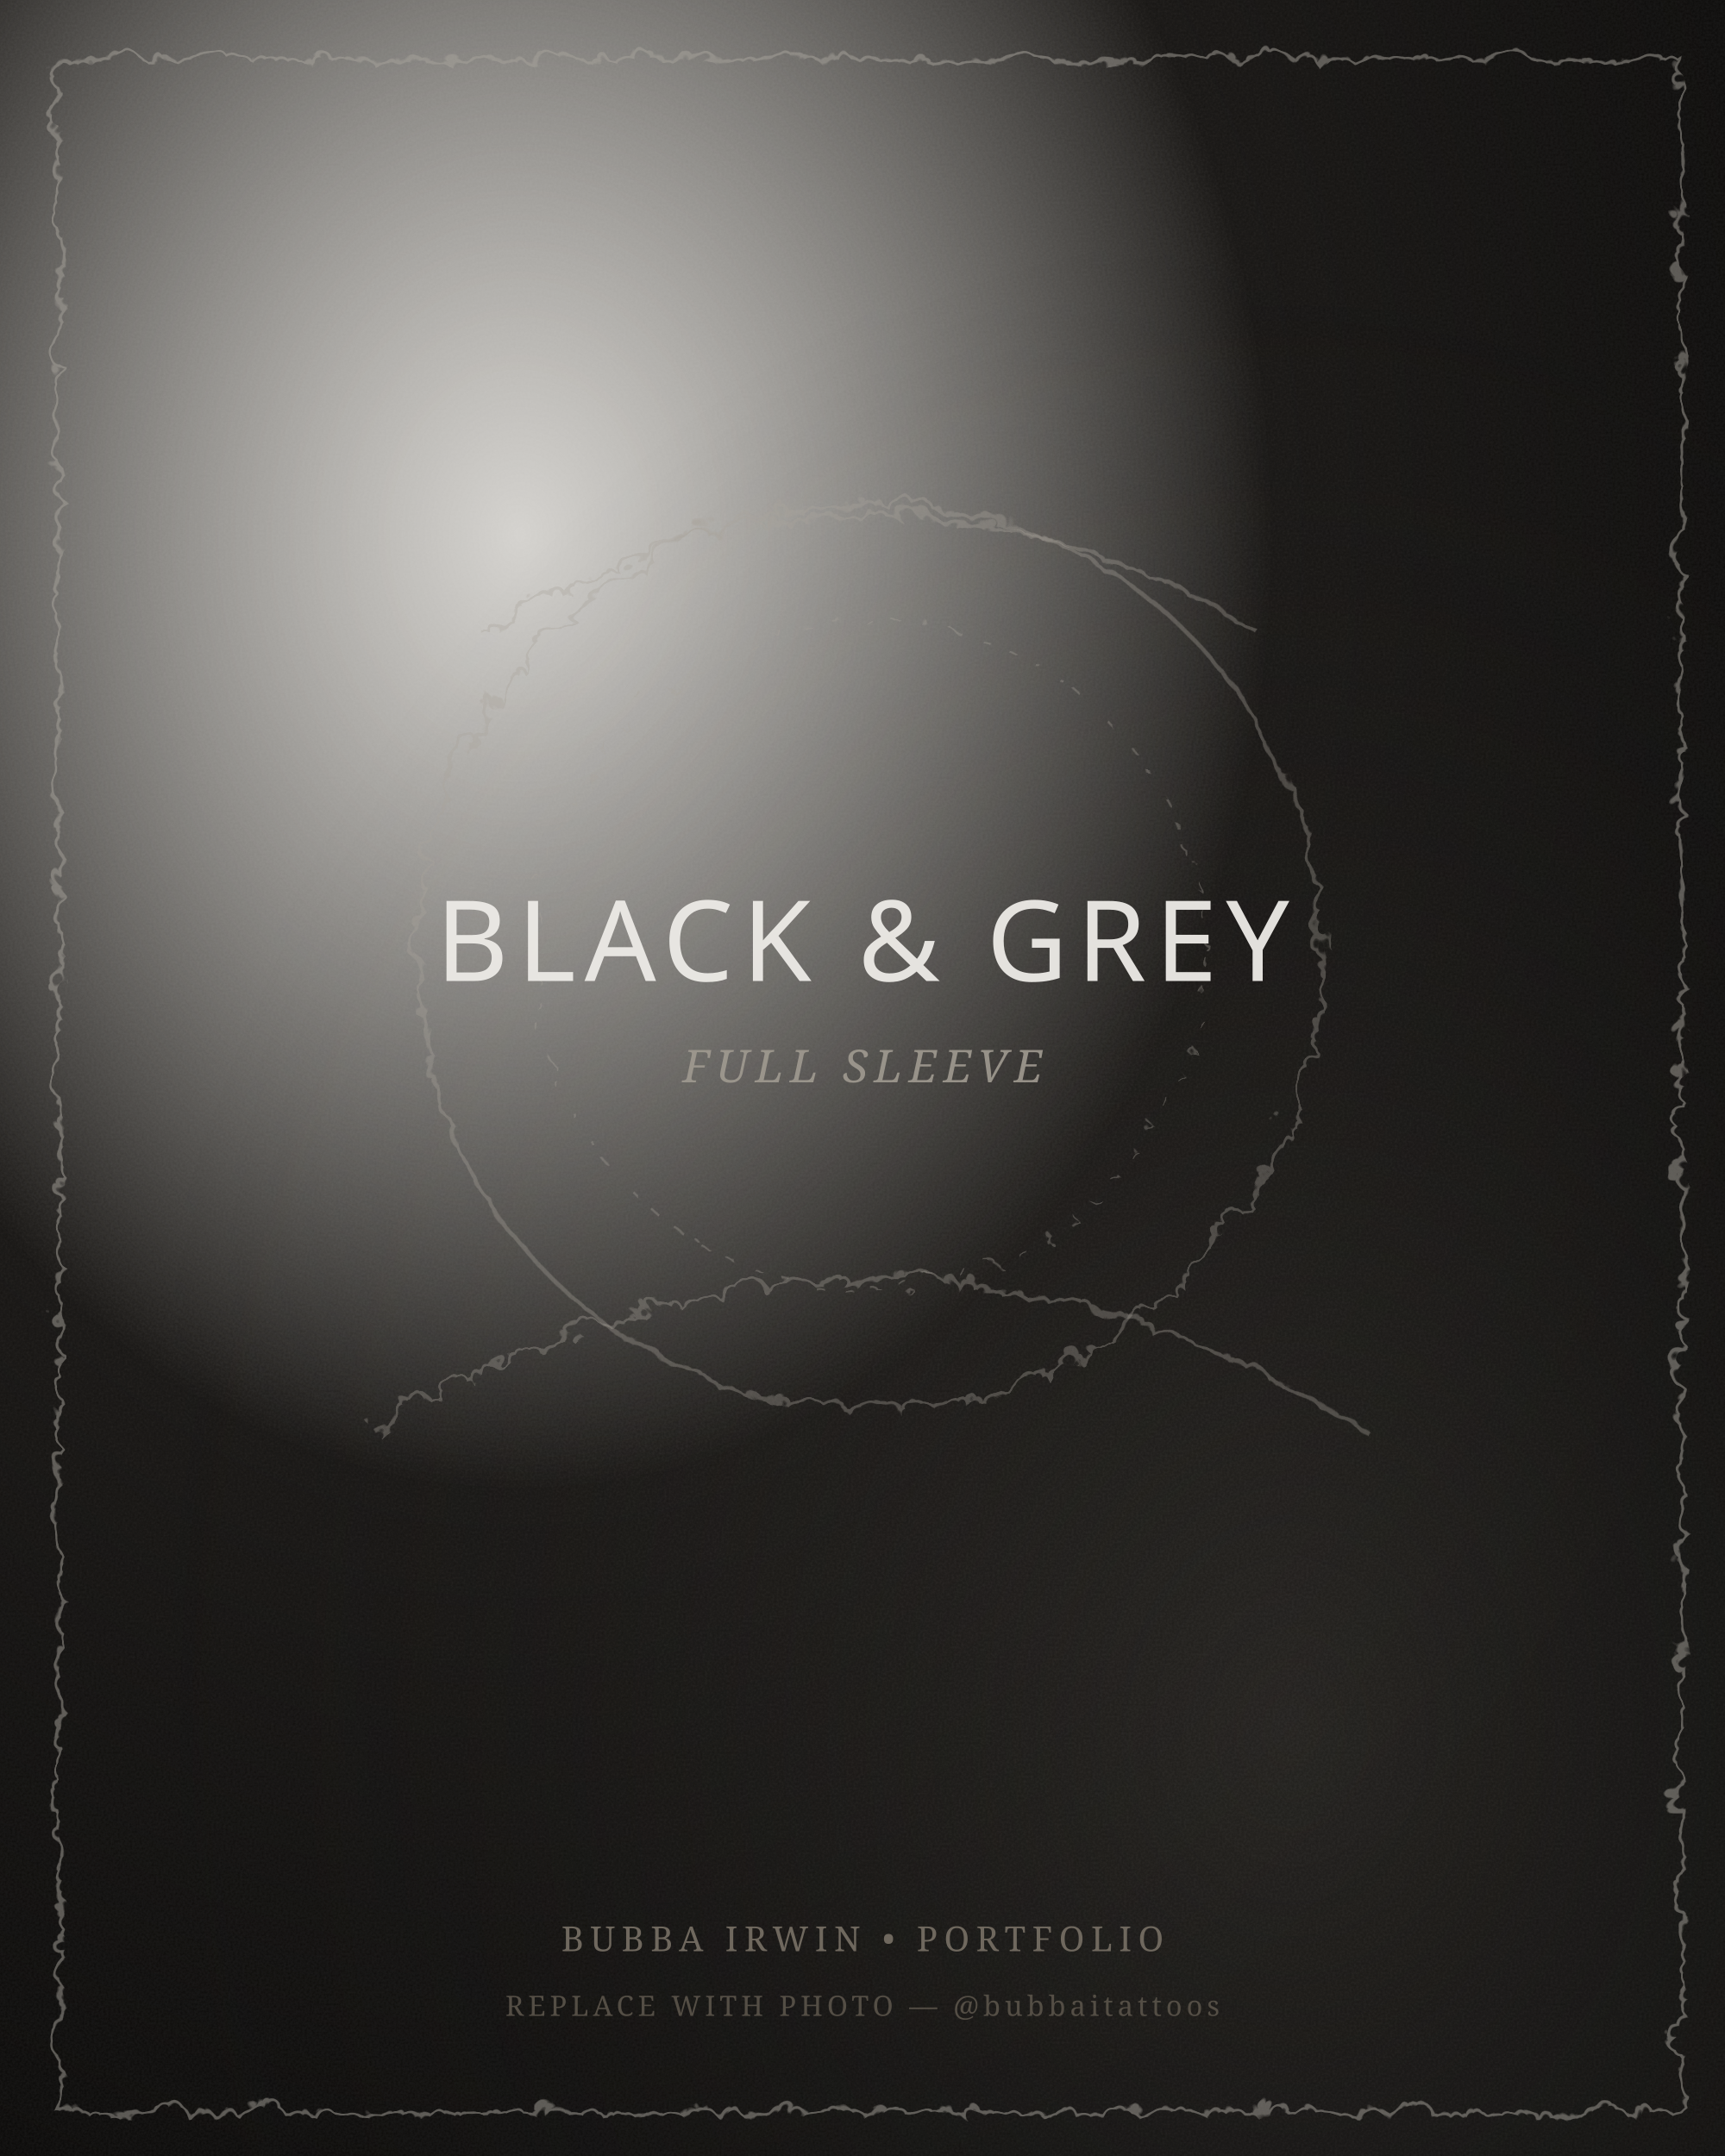
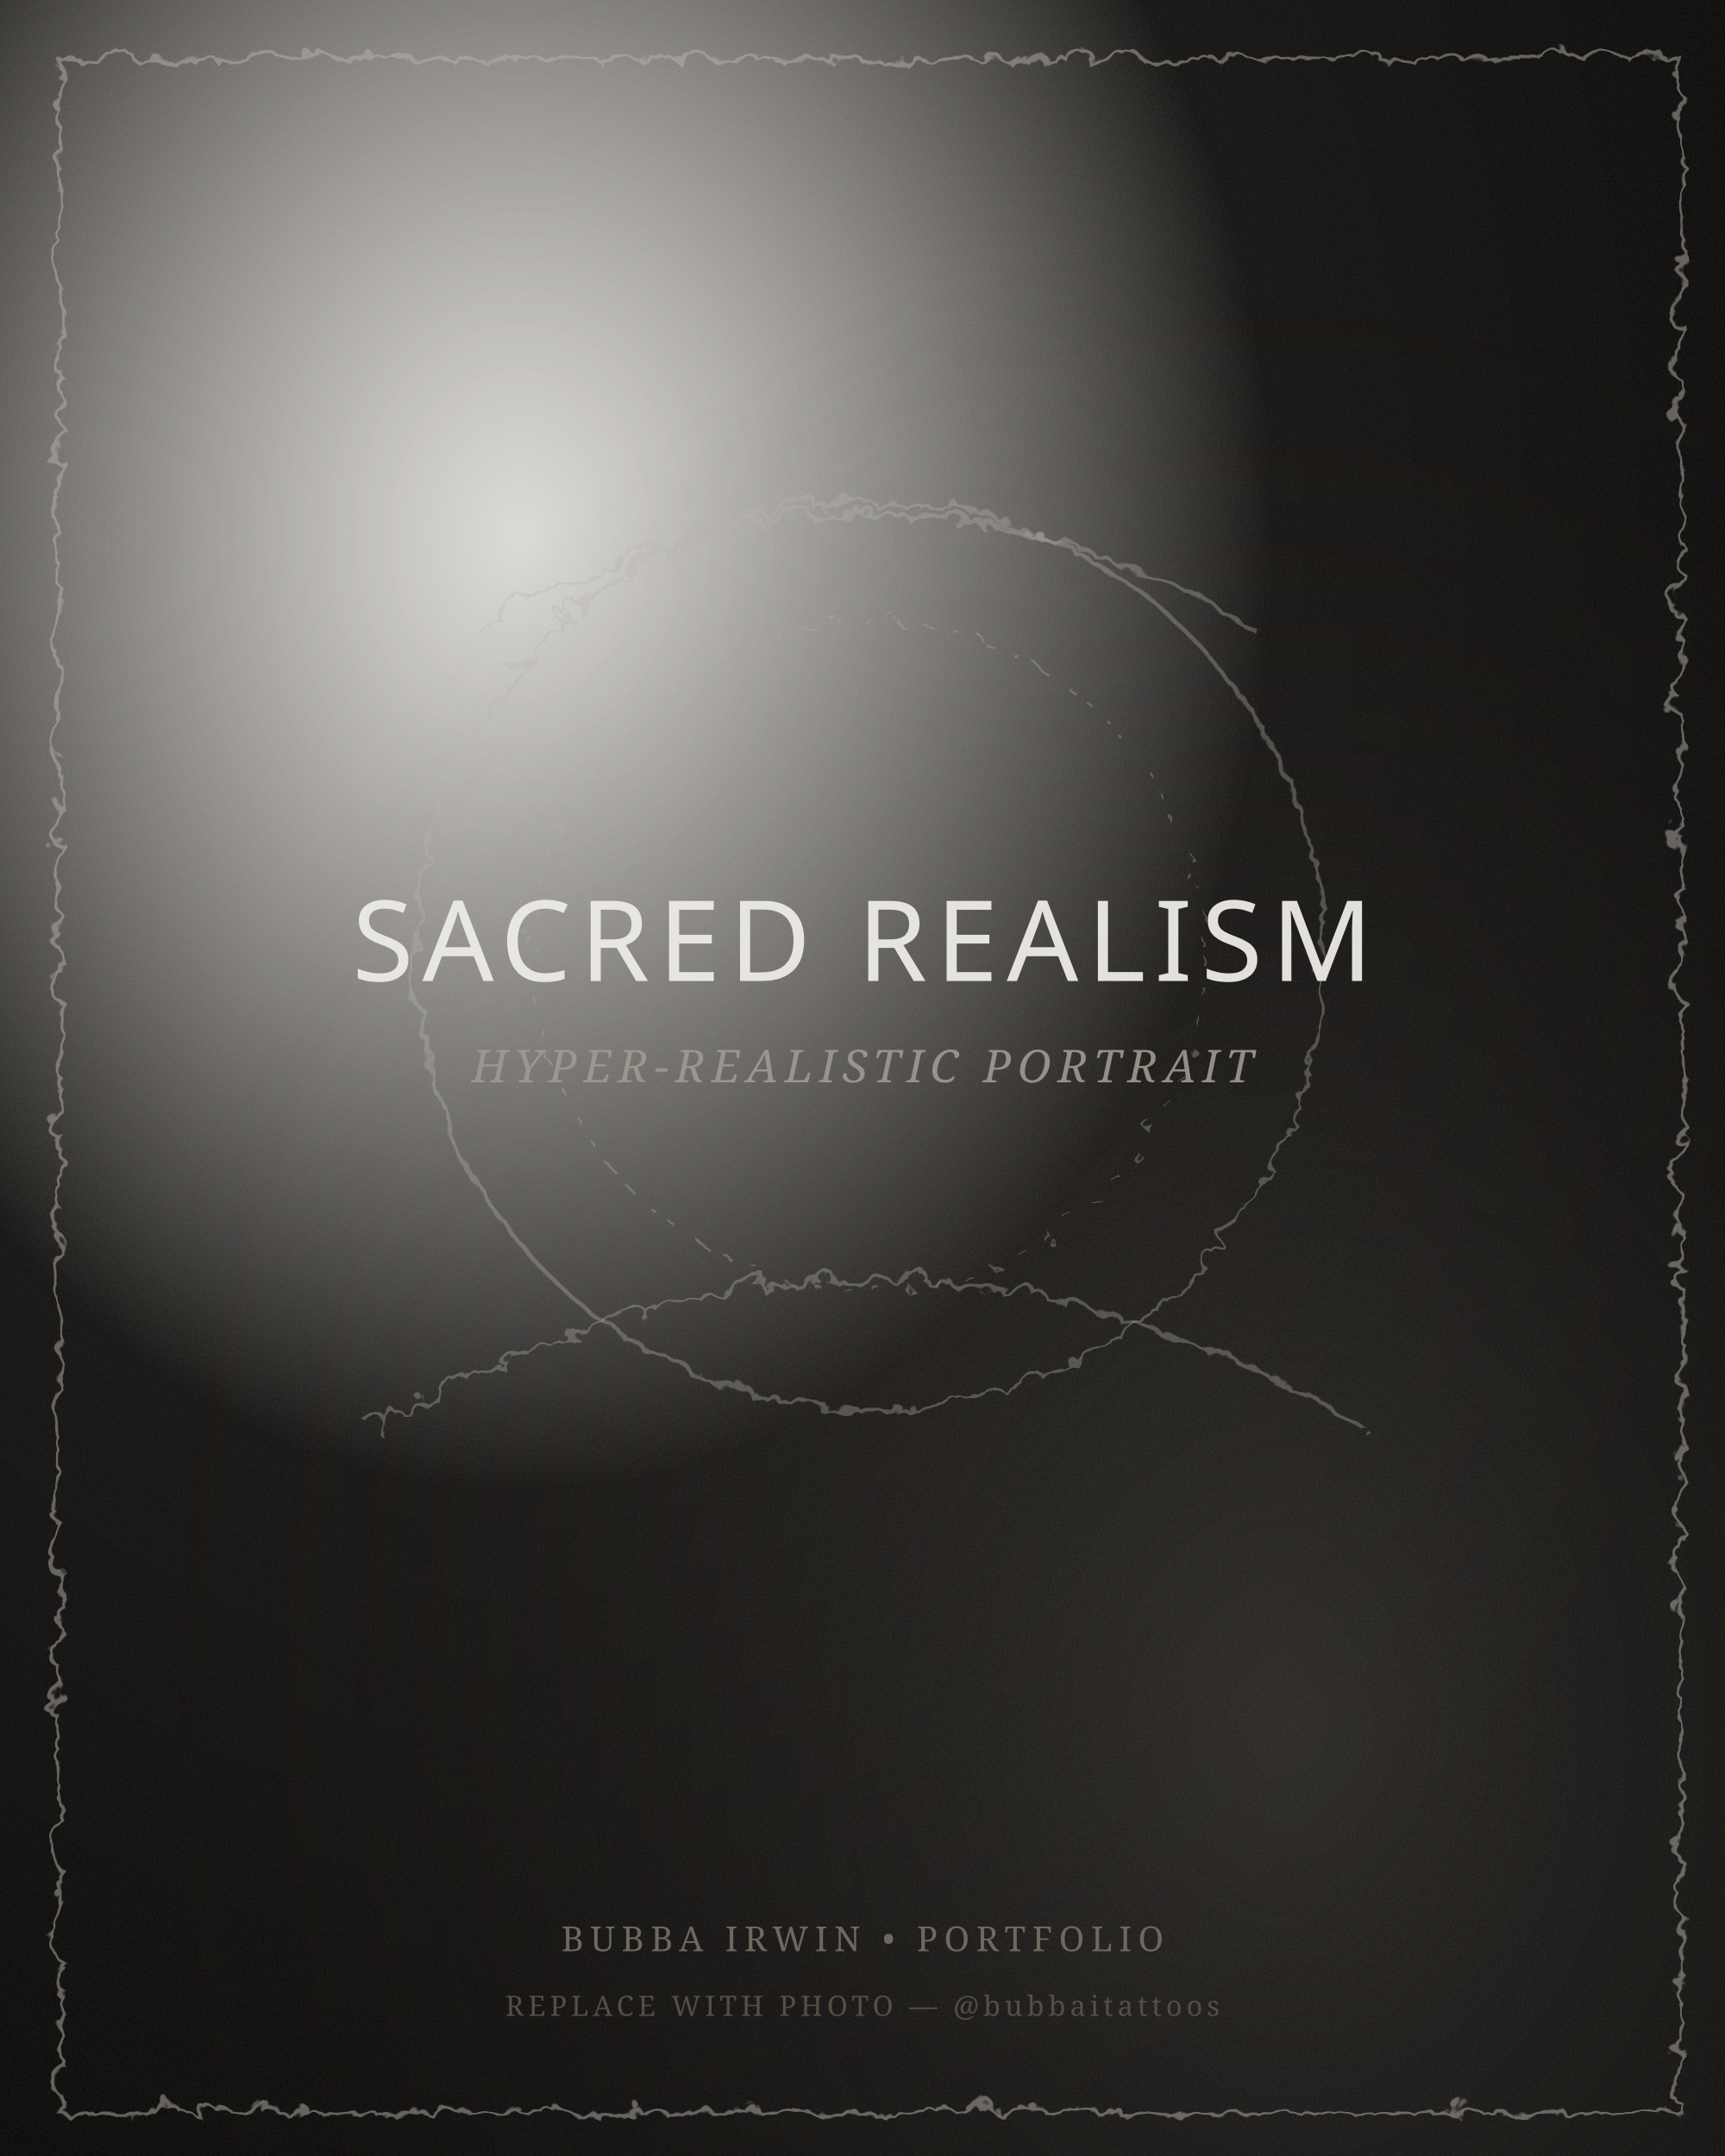
<svg xmlns="http://www.w3.org/2000/svg" width="800" height="1000" viewBox="0 0 800 1000">
  <defs>
    <radialGradient id="g1" cx="30%" cy="25%" r="80%">
-       <stop offset="0%" stop-color="#a8a49c" stop-opacity="0.5" />
+       <stop offset="0%" stop-color="#b8b4ae" stop-opacity="0.5" />
      <stop offset="55%" stop-color="#161412" />
      <stop offset="100%" stop-color="#0a0908" />
    </radialGradient>
    <radialGradient id="g2" cx="75%" cy="80%" r="70%">
-       <stop offset="0%" stop-color="#43403a" stop-opacity="0.4" />
+       <stop offset="0%" stop-color="#5a564f" stop-opacity="0.4" />
      <stop offset="100%" stop-color="#0a0908" stop-opacity="0" />
    </radialGradient>
    <filter id="grain">
-       <feTurbulence type="fractalNoise" baseFrequency="0.9" numOctaves="2" seed="99" stitchTiles="stitch" />
+       <feTurbulence type="fractalNoise" baseFrequency="0.9" numOctaves="2" seed="11" stitchTiles="stitch" />
      <feColorMatrix type="matrix" values="0 0 0 0 1  0 0 0 0 1  0 0 0 0 1  0 0 0 0.06 0" />
    </filter>
    <filter id="rough">
-       <feTurbulence type="turbulence" baseFrequency="0.045" numOctaves="3" seed="99" />
+       <feTurbulence type="turbulence" baseFrequency="0.045" numOctaves="3" seed="11" />
      <feDisplacementMap in="SourceGraphic" scale="14" />
    </filter>
  </defs>
  <rect width="800" height="1000" fill="url(#g1)" />
  <rect width="800" height="1000" fill="url(#g2)" />
  <rect width="800" height="1000" filter="url(#grain)" />
-   <g fill="none" stroke="#a8a49c" stroke-opacity="0.35" filter="url(#rough)">
+   <g fill="none" stroke="#b8b4ae" stroke-opacity="0.35" filter="url(#rough)">
    <circle cx="400" cy="440" r="210" stroke-width="2" />
    <circle cx="400" cy="440" r="155" stroke-width="1" stroke-dasharray="4 10" />
    <path d="M170 660 Q 400 520 630 660" stroke-width="2" />
    <path d="M220 290 Q 400 180 580 290" stroke-width="2" />
  </g>
  <g text-anchor="middle">
-     <text x="400" y="455" fill="#eceae6" font-family="Impact, 'Arial Black', sans-serif" font-size="52" letter-spacing="4" opacity="0.95">BLACK &amp; GREY</text>
-     <text x="400" y="502" fill="#a09a90" font-family="Georgia, serif" font-style="italic" font-size="21" letter-spacing="3" opacity="0.9">FULL SLEEVE</text>
+     <text x="400" y="455" fill="#eceae6" font-family="Impact, 'Arial Black', sans-serif" font-size="52" letter-spacing="4" opacity="0.95">SACRED REALISM</text>
+     <text x="400" y="502" fill="#a09a90" font-family="Georgia, serif" font-style="italic" font-size="21" letter-spacing="3" opacity="0.9">HYPER-REALISTIC PORTRAIT</text>
    <text x="400" y="905" fill="#6f685e" font-family="Georgia, serif" font-size="16" letter-spacing="3">BUBBA IRWIN • PORTFOLIO</text>
    <text x="400" y="935" fill="#544e45" font-family="Georgia, serif" font-size="13" letter-spacing="2">REPLACE WITH PHOTO — @bubbaitattoos</text>
  </g>
-   <rect x="24" y="24" width="752" height="952" fill="none" stroke="#a8a49c" stroke-opacity="0.5" stroke-width="2" filter="url(#rough)" />
+   <rect x="24" y="24" width="752" height="952" fill="none" stroke="#b8b4ae" stroke-opacity="0.5" stroke-width="2" filter="url(#rough)" />
</svg>
